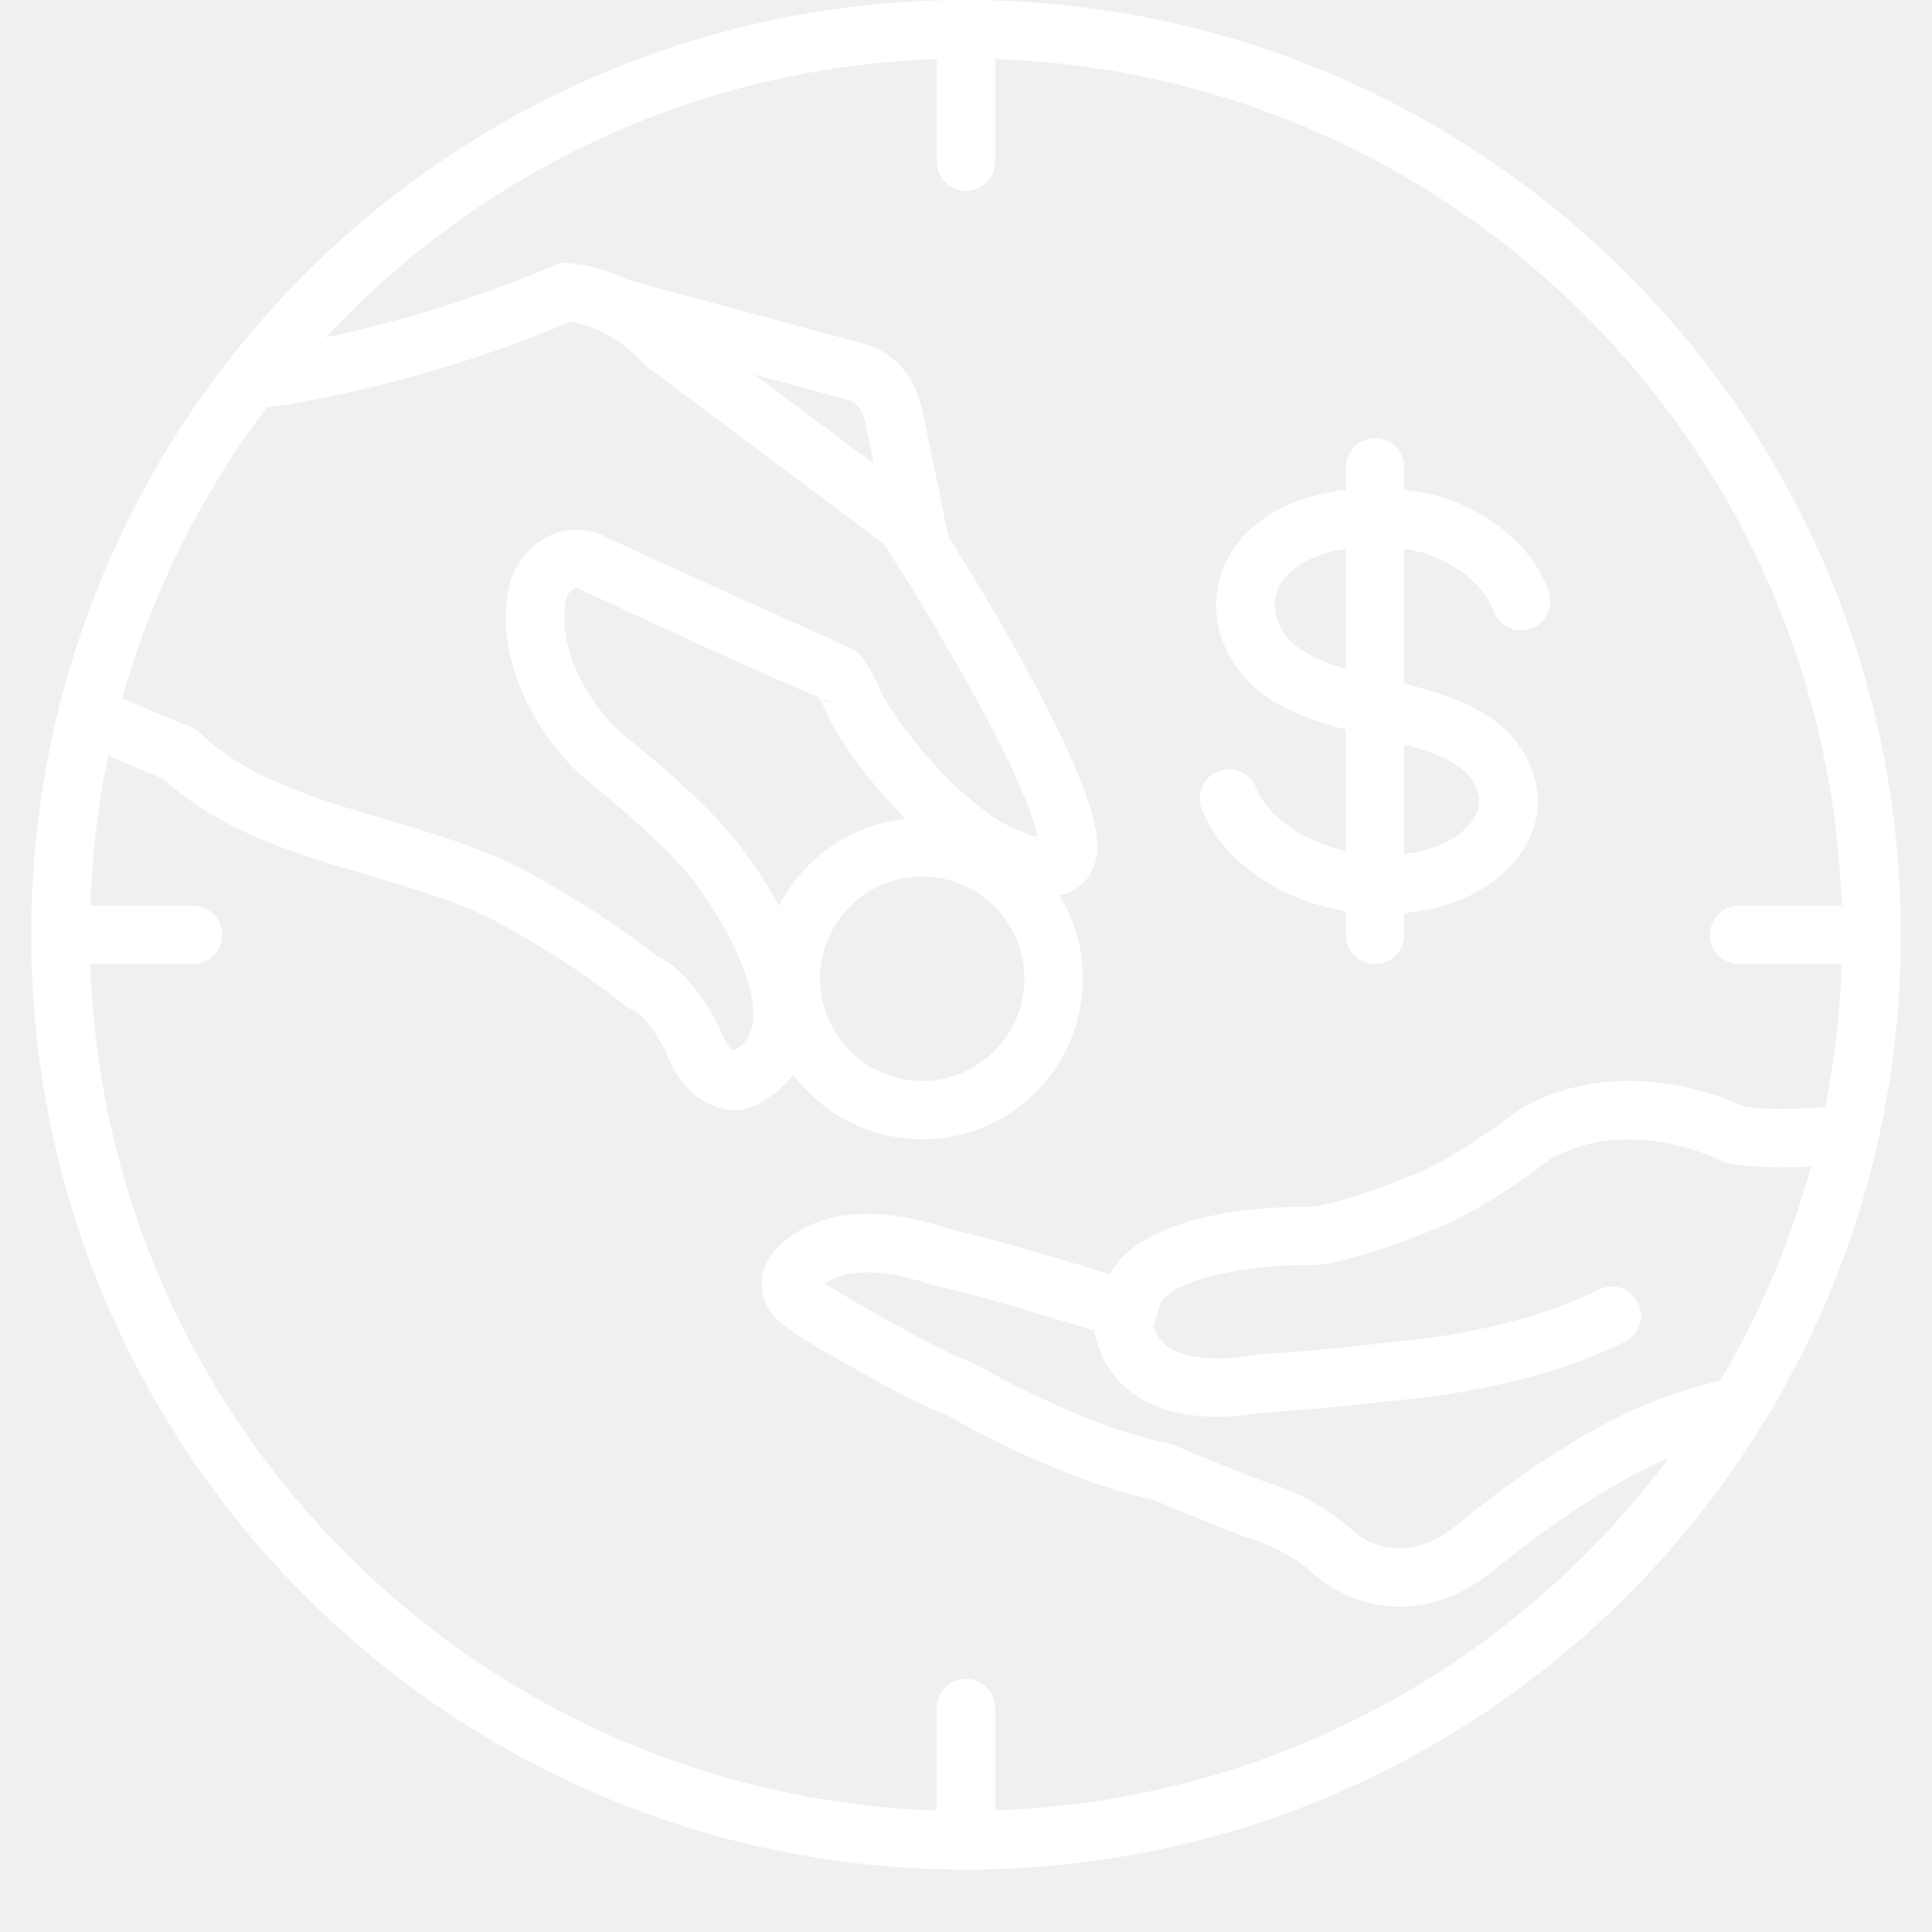
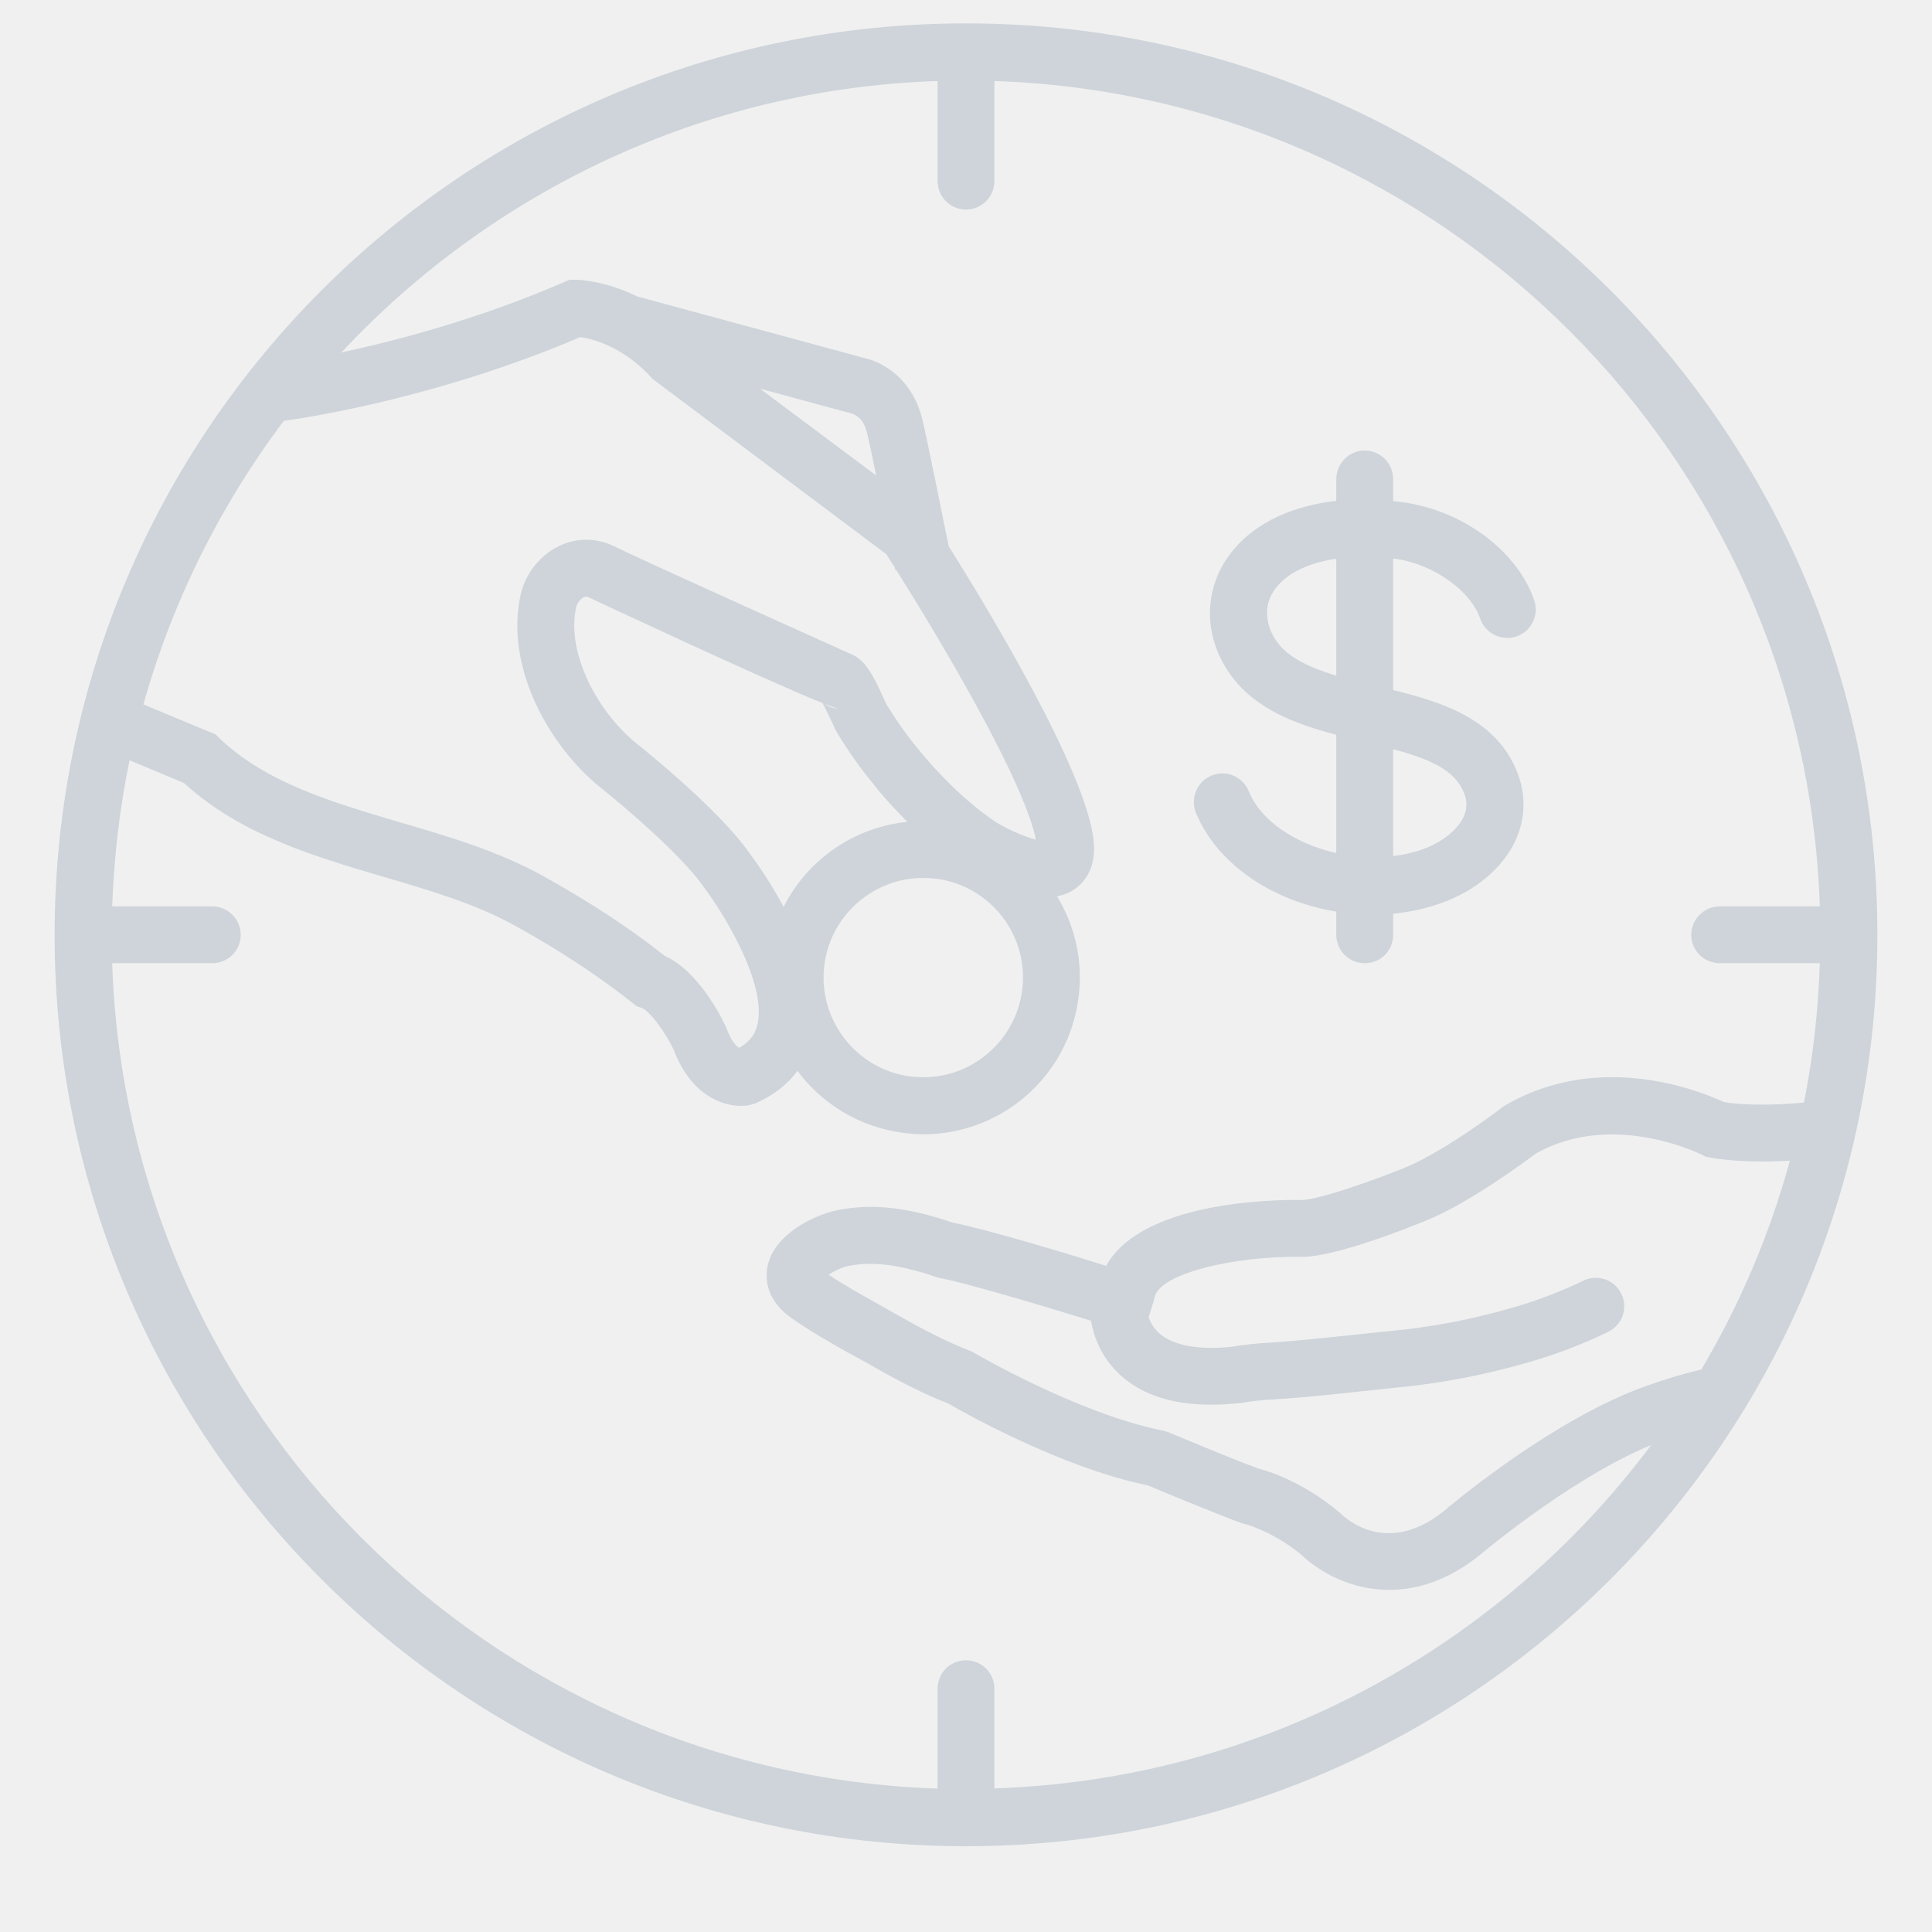
<svg xmlns="http://www.w3.org/2000/svg" width="40" zoomAndPan="magnify" viewBox="0 0 30 30" height="40" preserveAspectRatio="xMidYMid meet" version="1.0">
  <defs>
-     <clipPath id="3e8e0ee44e">
-       <path d="M 0.484 0 L 29.516 0 L 29.516 29.031 L 0.484 29.031 Z M 0.484 0 " clip-rule="nonzero" />
+     <clipPath id="3977b91500">
+       <path d="M 0.848 0.363 L 29.152 0.363 L 29.152 28.668 L 0.848 28.668 Z M 0.848 0.363 " clip-rule="nonzero" />
    </clipPath>
  </defs>
-   <g clip-path="url(#3e8e0ee44e)">
-     <path fill="#ffffff" d="M 15 0 C 6.984 0 0.484 6.5 0.484 14.516 C 0.484 22.535 6.984 29.031 15 29.031 C 23.016 29.031 29.516 22.535 29.516 14.516 C 29.516 6.5 23.016 0 15 0 Z M 4.137 6.332 C 4.633 6.262 6.664 5.934 8.855 4.996 C 9.047 5.023 9.547 5.145 10.012 5.668 L 13.73 8.453 C 13.773 8.52 13.816 8.59 13.867 8.668 C 13.871 8.68 13.871 8.695 13.875 8.707 L 13.891 8.703 C 14.602 9.832 15.926 12.066 16.113 13 C 15.914 12.949 15.602 12.809 15.43 12.691 C 15.004 12.395 14.59 11.996 14.203 11.516 C 14.02 11.285 13.855 11.051 13.727 10.832 C 13.715 10.812 13.703 10.781 13.684 10.746 C 13.531 10.41 13.406 10.133 13.156 10.039 C 12.918 9.934 9.816 8.539 9.391 8.328 C 9.109 8.191 8.805 8.188 8.523 8.324 C 8.215 8.473 7.977 8.773 7.906 9.109 C 7.656 10.258 8.363 11.523 9.191 12.18 C 9.527 12.449 10.477 13.25 10.828 13.758 C 11.102 14.117 11.848 15.297 11.672 15.965 C 11.648 16.062 11.59 16.203 11.387 16.316 C 11.34 16.285 11.262 16.203 11.191 16.012 L 11.176 15.977 C 11.105 15.824 10.738 15.09 10.207 14.852 C 9.629 14.398 8.984 13.977 8.242 13.566 C 7.547 13.184 6.754 12.949 5.988 12.723 C 4.891 12.398 3.852 12.094 3.113 11.387 L 3.051 11.328 L 1.898 10.844 C 2.363 9.191 3.129 7.668 4.137 6.332 Z M 11.719 5.816 C 12.465 6.02 13.082 6.188 13.188 6.215 C 13.273 6.25 13.375 6.316 13.426 6.527 C 13.449 6.625 13.504 6.883 13.57 7.203 Z M 12.859 11.121 C 12.895 11.199 12.926 11.262 12.941 11.285 C 13.098 11.551 13.285 11.82 13.496 12.082 C 13.68 12.312 13.871 12.52 14.066 12.715 C 13.219 12.801 12.477 13.32 12.098 14.07 C 11.855 13.621 11.613 13.293 11.559 13.227 C 11.078 12.523 9.809 11.512 9.754 11.469 C 9.152 10.992 8.629 10.051 8.793 9.301 C 8.805 9.238 8.859 9.168 8.914 9.141 C 8.945 9.125 8.965 9.129 8.988 9.141 C 9.02 9.156 11.832 10.473 12.715 10.828 C 12.762 10.906 12.832 11.059 12.859 11.121 Z M 12.75 10.84 C 12.863 10.883 12.941 10.91 12.969 10.914 C 12.871 10.91 12.797 10.875 12.75 10.84 Z M 12.746 14.988 C 12.852 14.203 13.527 13.609 14.316 13.609 C 14.387 13.609 14.457 13.613 14.527 13.625 C 14.949 13.68 15.32 13.895 15.578 14.23 C 15.836 14.566 15.949 14.984 15.895 15.406 C 15.789 16.191 15.113 16.785 14.324 16.785 C 14.254 16.785 14.184 16.781 14.113 16.77 C 13.242 16.656 12.633 15.855 12.746 14.988 Z M 26.711 21.438 C 26.016 21.602 25.457 21.848 25.438 21.859 C 24.062 22.461 22.652 23.656 22.605 23.695 C 21.727 24.395 21.086 23.848 20.969 23.734 L 20.934 23.703 C 20.352 23.219 19.805 23.055 19.66 23.016 C 19.219 22.855 18.219 22.438 18.211 22.434 L 18.121 22.406 C 16.797 22.145 15.156 21.188 15.141 21.18 L 15.074 21.148 C 14.68 20.996 14.297 20.793 13.84 20.531 L 13.602 20.398 C 13.336 20.25 13.062 20.094 12.812 19.93 C 12.898 19.871 13.02 19.812 13.117 19.793 C 13.438 19.727 13.789 19.75 14.223 19.875 L 14.266 19.887 C 14.344 19.906 14.41 19.926 14.465 19.949 L 14.559 19.977 C 14.996 20.055 16.238 20.43 16.992 20.664 C 17.031 20.891 17.141 21.227 17.441 21.512 C 17.785 21.836 18.273 22 18.902 22 C 19.039 22 19.18 21.992 19.332 21.977 L 19.355 21.973 C 19.535 21.945 19.719 21.926 19.902 21.914 C 20.355 21.887 20.809 21.84 21.25 21.793 C 21.449 21.77 21.652 21.75 21.852 21.73 C 22.543 21.66 23.23 21.531 23.895 21.344 C 24.355 21.215 24.805 21.047 25.227 20.84 C 25.453 20.73 25.547 20.461 25.438 20.234 C 25.328 20.008 25.059 19.914 24.832 20.023 C 24.457 20.207 24.059 20.355 23.648 20.473 C 23.035 20.645 22.402 20.766 21.762 20.824 C 21.559 20.844 21.355 20.867 21.152 20.891 C 20.723 20.938 20.277 20.984 19.848 21.008 C 19.641 21.02 19.43 21.043 19.223 21.078 C 18.684 21.129 18.289 21.055 18.074 20.859 C 17.984 20.777 17.938 20.684 17.91 20.605 L 17.984 20.367 L 18 20.301 C 18.062 19.906 19.293 19.625 20.371 19.645 L 20.395 19.645 C 20.945 19.621 22.094 19.164 22.316 19.07 C 23.012 18.797 23.914 18.121 24.078 17.996 C 25.309 17.305 26.707 18.012 26.719 18.02 L 26.777 18.051 L 26.844 18.062 C 27.246 18.141 27.746 18.133 28.121 18.113 C 27.801 19.293 27.32 20.41 26.711 21.438 Z M 28.344 17.188 C 28.047 17.215 27.484 17.246 27.07 17.18 C 26.719 17.016 25.113 16.352 23.602 17.223 L 23.551 17.258 C 23.293 17.457 22.508 18.02 21.977 18.23 C 21.484 18.434 20.664 18.719 20.367 18.738 C 19.879 18.73 17.797 18.766 17.23 19.785 C 16.57 19.582 15.309 19.199 14.766 19.094 C 14.676 19.059 14.586 19.035 14.508 19.012 L 14.469 19 C 13.887 18.836 13.398 18.805 12.93 18.906 C 12.547 18.984 11.777 19.359 11.828 19.996 C 11.84 20.164 11.918 20.406 12.223 20.621 C 12.527 20.836 12.848 21.016 13.16 21.188 L 13.391 21.32 C 13.777 21.539 14.23 21.789 14.715 21.98 C 14.965 22.125 16.527 23.004 17.902 23.285 C 18.102 23.371 18.969 23.73 19.371 23.879 L 19.426 23.895 C 19.43 23.895 19.867 24.004 20.34 24.387 C 20.609 24.648 21.117 24.949 21.742 24.949 C 22.176 24.949 22.672 24.805 23.18 24.398 C 23.195 24.387 24.551 23.238 25.805 22.688 C 25.805 22.688 25.844 22.672 25.91 22.645 C 23.512 25.855 19.727 27.969 15.453 28.109 L 15.453 26.523 C 15.453 26.273 15.25 26.07 15 26.07 C 14.75 26.07 14.547 26.273 14.547 26.523 L 14.547 28.113 C 7.402 27.879 1.637 22.113 1.402 14.969 L 2.992 14.969 C 3.246 14.969 3.449 14.766 3.449 14.516 C 3.449 14.266 3.246 14.062 2.992 14.062 L 1.402 14.062 C 1.43 13.27 1.52 12.488 1.68 11.734 L 2.547 12.102 C 3.438 12.918 4.602 13.262 5.73 13.594 C 6.484 13.816 7.195 14.023 7.805 14.363 C 8.527 14.762 9.145 15.168 9.695 15.605 L 9.758 15.656 L 9.836 15.68 C 9.953 15.719 10.199 16.039 10.348 16.348 C 10.613 17.051 11.094 17.238 11.418 17.238 C 11.465 17.238 11.512 17.234 11.551 17.227 L 11.648 17.199 C 11.93 17.078 12.156 16.902 12.316 16.684 C 12.707 17.207 13.297 17.578 13.992 17.668 C 14.105 17.684 14.215 17.691 14.324 17.691 C 15.555 17.691 16.625 16.777 16.793 15.523 C 16.871 14.938 16.738 14.371 16.453 13.902 C 16.535 13.887 16.617 13.855 16.691 13.812 C 16.844 13.719 17.09 13.492 17.031 12.996 C 16.902 11.895 15.379 9.371 14.723 8.324 C 14.625 7.828 14.371 6.582 14.309 6.316 C 14.195 5.844 13.898 5.504 13.484 5.359 C 13.453 5.348 13.453 5.348 9.758 4.348 C 9.23 4.09 8.809 4.082 8.781 4.082 L 8.688 4.082 L 8.602 4.121 C 7.258 4.703 5.945 5.051 5.055 5.242 C 7.441 2.68 10.805 1.043 14.547 0.918 L 14.547 2.512 C 14.547 2.762 14.75 2.965 15 2.965 C 15.25 2.965 15.453 2.762 15.453 2.512 L 15.453 0.918 C 22.598 1.156 28.363 6.918 28.598 14.062 L 27.008 14.062 C 26.754 14.062 26.551 14.266 26.551 14.516 C 26.551 14.766 26.754 14.969 27.008 14.969 L 28.598 14.969 C 28.574 15.727 28.488 16.469 28.344 17.188 Z M 28.344 17.188 " fill-opacity="1" fill-rule="nonzero" />
+   <g clip-path="url(#3977b91500)">
+     <path fill="#ced4da" d="M 15 0.363 C 7.184 0.363 0.848 6.699 0.848 14.516 C 0.848 22.332 7.184 28.668 15 28.668 C 22.816 28.668 29.152 22.332 29.152 14.516 C 29.152 6.699 22.816 0.363 15 0.363 Z M 4.406 6.535 C 4.891 6.469 6.871 6.148 9.012 5.234 C 9.199 5.262 9.684 5.379 10.137 5.887 L 13.762 8.605 C 13.801 8.668 13.848 8.738 13.895 8.812 C 13.898 8.828 13.902 8.84 13.902 8.852 L 13.918 8.852 C 14.609 9.949 15.902 12.125 16.086 13.039 C 15.891 12.988 15.586 12.852 15.422 12.738 C 15.004 12.445 14.602 12.059 14.223 11.59 C 14.043 11.367 13.887 11.137 13.758 10.926 C 13.75 10.906 13.734 10.875 13.719 10.84 C 13.57 10.512 13.445 10.242 13.203 10.152 C 12.973 10.047 9.945 8.688 9.531 8.48 C 9.258 8.348 8.957 8.348 8.684 8.477 C 8.383 8.621 8.152 8.914 8.082 9.246 C 7.84 10.363 8.531 11.598 9.336 12.238 C 9.664 12.5 10.59 13.281 10.93 13.777 C 11.199 14.129 11.926 15.277 11.758 15.926 C 11.73 16.023 11.676 16.16 11.477 16.27 C 11.43 16.242 11.355 16.164 11.285 15.977 L 11.27 15.941 C 11.203 15.793 10.844 15.078 10.324 14.844 C 9.766 14.402 9.137 13.992 8.41 13.59 C 7.73 13.215 6.961 12.988 6.215 12.77 C 5.141 12.453 4.129 12.152 3.41 11.465 L 3.352 11.406 L 2.227 10.938 C 2.68 9.324 3.426 7.84 4.406 6.535 Z M 11.801 6.035 C 12.527 6.234 13.129 6.395 13.23 6.422 C 13.316 6.457 13.418 6.523 13.465 6.727 C 13.488 6.824 13.543 7.074 13.605 7.383 Z M 12.914 11.203 C 12.949 11.281 12.977 11.344 12.992 11.367 C 13.148 11.625 13.328 11.887 13.535 12.141 C 13.711 12.367 13.898 12.57 14.09 12.762 C 13.262 12.844 12.539 13.348 12.168 14.082 C 11.934 13.645 11.695 13.324 11.645 13.258 C 11.176 12.574 9.938 11.586 9.887 11.547 C 9.301 11.078 8.789 10.16 8.945 9.434 C 8.961 9.367 9.012 9.301 9.066 9.273 C 9.098 9.262 9.113 9.262 9.137 9.273 C 9.168 9.289 11.91 10.574 12.773 10.918 C 12.816 10.996 12.883 11.145 12.914 11.203 Z M 12.805 10.93 C 12.918 10.977 12.992 11 13.02 11.004 C 12.926 11 12.852 10.965 12.805 10.93 Z M 12.801 14.977 C 12.902 14.211 13.562 13.633 14.332 13.633 C 14.402 13.633 14.473 13.637 14.539 13.645 C 14.949 13.699 15.312 13.91 15.566 14.238 C 15.816 14.566 15.926 14.973 15.871 15.383 C 15.77 16.148 15.113 16.727 14.34 16.727 C 14.273 16.727 14.203 16.723 14.133 16.715 C 13.289 16.602 12.691 15.824 12.801 14.977 Z M 26.418 21.266 C 25.738 21.426 25.195 21.664 25.176 21.676 C 23.836 22.262 22.461 23.426 22.414 23.469 C 21.559 24.148 20.934 23.613 20.82 23.504 L 20.785 23.473 C 20.215 23 19.688 22.84 19.543 22.805 C 19.113 22.648 18.141 22.238 18.129 22.234 L 18.043 22.211 C 16.754 21.953 15.152 21.023 15.137 21.012 L 15.074 20.98 C 14.688 20.832 14.312 20.633 13.871 20.383 L 13.637 20.25 C 13.379 20.105 13.109 19.957 12.867 19.793 C 12.949 19.738 13.07 19.68 13.164 19.66 C 13.477 19.594 13.82 19.621 14.242 19.738 L 14.285 19.75 C 14.359 19.773 14.422 19.789 14.48 19.812 L 14.57 19.84 C 14.996 19.918 16.207 20.281 16.941 20.508 C 16.98 20.734 17.086 21.059 17.379 21.336 C 17.715 21.652 18.191 21.812 18.805 21.812 C 18.938 21.812 19.078 21.805 19.223 21.789 L 19.246 21.789 C 19.422 21.758 19.602 21.738 19.777 21.73 C 20.219 21.703 20.664 21.656 21.094 21.609 C 21.289 21.59 21.484 21.566 21.68 21.547 C 22.355 21.484 23.023 21.355 23.672 21.172 C 24.121 21.047 24.559 20.883 24.973 20.68 C 25.191 20.574 25.285 20.312 25.176 20.09 C 25.07 19.871 24.805 19.777 24.586 19.887 C 24.219 20.062 23.832 20.211 23.434 20.32 C 22.836 20.492 22.215 20.609 21.594 20.668 C 21.395 20.688 21.199 20.707 21 20.73 C 20.582 20.773 20.148 20.82 19.727 20.848 C 19.523 20.859 19.32 20.879 19.117 20.914 C 18.594 20.965 18.207 20.891 17.996 20.699 C 17.91 20.621 17.863 20.531 17.836 20.453 L 17.91 20.219 L 17.926 20.156 C 17.984 19.773 19.188 19.496 20.234 19.516 L 20.258 19.516 C 20.797 19.496 21.918 19.047 22.133 18.957 C 22.809 18.688 23.688 18.031 23.852 17.91 C 25.051 17.238 26.414 17.926 26.426 17.93 L 26.484 17.961 L 26.547 17.973 C 26.941 18.047 27.43 18.043 27.793 18.023 C 27.48 19.172 27.012 20.262 26.418 21.266 Z M 28.012 17.121 C 27.719 17.148 27.172 17.18 26.77 17.113 C 26.426 16.953 24.859 16.305 23.387 17.156 L 23.336 17.188 C 23.086 17.383 22.32 17.93 21.801 18.137 C 21.32 18.332 20.523 18.613 20.234 18.633 C 19.754 18.625 17.727 18.66 17.176 19.656 C 16.531 19.453 15.301 19.082 14.773 18.98 C 14.684 18.945 14.598 18.922 14.52 18.898 L 14.48 18.887 C 13.914 18.727 13.438 18.699 12.98 18.797 C 12.609 18.875 11.859 19.238 11.906 19.859 C 11.918 20.023 11.996 20.262 12.293 20.469 C 12.586 20.676 12.902 20.852 13.203 21.023 L 13.434 21.148 C 13.809 21.363 14.25 21.609 14.723 21.793 C 14.965 21.934 16.488 22.793 17.828 23.066 C 18.027 23.152 18.871 23.5 19.262 23.645 L 19.312 23.66 C 19.32 23.66 19.746 23.766 20.207 24.141 C 20.469 24.395 20.961 24.688 21.57 24.688 C 21.996 24.688 22.48 24.547 22.977 24.148 C 22.988 24.137 24.312 23.02 25.531 22.484 C 25.535 22.484 25.57 22.465 25.637 22.441 C 23.297 25.57 19.609 27.633 15.441 27.77 L 15.441 26.223 C 15.441 25.977 15.246 25.781 15 25.781 C 14.754 25.781 14.559 25.977 14.559 26.223 L 14.559 27.773 C 7.594 27.543 1.973 21.922 1.742 14.957 L 3.293 14.957 C 3.539 14.957 3.738 14.762 3.738 14.516 C 3.738 14.273 3.539 14.074 3.293 14.074 L 1.742 14.074 C 1.77 13.301 1.859 12.539 2.012 11.805 L 2.859 12.16 C 3.727 12.957 4.863 13.293 5.961 13.617 C 6.695 13.832 7.391 14.039 7.984 14.367 C 8.688 14.754 9.289 15.152 9.828 15.578 L 9.887 15.625 L 9.965 15.652 C 10.078 15.691 10.32 16.004 10.461 16.301 C 10.723 16.988 11.191 17.172 11.508 17.172 C 11.555 17.172 11.598 17.168 11.637 17.16 L 11.73 17.133 C 12.008 17.012 12.227 16.84 12.383 16.629 C 12.762 17.137 13.34 17.5 14.02 17.59 C 14.125 17.605 14.234 17.613 14.34 17.613 C 15.543 17.613 16.586 16.723 16.746 15.5 C 16.824 14.926 16.691 14.375 16.414 13.918 C 16.496 13.902 16.574 13.875 16.648 13.832 C 16.797 13.742 17.039 13.52 16.98 13.035 C 16.852 11.957 15.371 9.5 14.73 8.48 C 14.633 7.992 14.387 6.781 14.324 6.52 C 14.215 6.062 13.926 5.73 13.52 5.586 C 13.492 5.578 13.492 5.578 9.891 4.602 C 9.375 4.348 8.961 4.344 8.938 4.344 L 8.844 4.344 L 8.762 4.379 C 7.453 4.949 6.172 5.285 5.301 5.473 C 7.633 2.977 10.91 1.379 14.559 1.258 L 14.559 2.809 C 14.559 3.055 14.754 3.254 15 3.254 C 15.246 3.254 15.441 3.055 15.441 2.809 L 15.441 1.258 C 22.406 1.488 28.027 7.109 28.258 14.074 L 26.707 14.074 C 26.461 14.074 26.262 14.273 26.262 14.516 C 26.262 14.762 26.461 14.957 26.707 14.957 L 28.258 14.957 C 28.234 15.695 28.152 16.418 28.012 17.121 Z M 28.012 17.121 " fill-opacity="1" fill-rule="nonzero" />
  </g>
-   <path fill="#ffffff" d="M 22.004 7.633 C 21.941 7.625 21.871 7.613 21.805 7.609 L 21.805 7.258 C 21.805 7.008 21.602 6.805 21.352 6.805 C 21.102 6.805 20.898 7.008 20.898 7.258 L 20.898 7.605 C 20.254 7.68 19.621 7.918 19.223 8.43 C 18.773 9.004 18.773 9.77 19.215 10.379 C 19.609 10.926 20.258 11.16 20.898 11.328 L 20.898 13.215 C 20.262 13.07 19.699 12.711 19.504 12.227 C 19.406 11.996 19.141 11.883 18.91 11.98 C 18.68 12.074 18.566 12.34 18.664 12.57 C 19.004 13.406 19.898 13.984 20.898 14.148 L 20.898 14.516 C 20.898 14.766 21.102 14.969 21.352 14.969 C 21.602 14.969 21.805 14.766 21.805 14.516 L 21.805 14.18 C 22.062 14.152 22.32 14.102 22.57 14.012 C 23.117 13.816 23.547 13.453 23.75 13.016 C 23.906 12.676 23.922 12.305 23.785 11.945 C 23.461 11.098 22.613 10.82 21.805 10.617 L 21.805 8.523 C 21.824 8.527 21.844 8.527 21.863 8.531 C 22.457 8.625 23.039 9.039 23.188 9.48 C 23.27 9.719 23.527 9.844 23.766 9.766 C 24 9.684 24.129 9.426 24.047 9.188 C 23.789 8.422 22.949 7.781 22.004 7.633 Z M 20.898 10.387 C 20.488 10.266 20.141 10.113 19.949 9.848 C 19.793 9.629 19.703 9.285 19.938 8.988 C 20.141 8.727 20.5 8.586 20.898 8.523 Z M 22.938 12.266 C 22.984 12.395 22.98 12.516 22.926 12.637 C 22.828 12.852 22.578 13.047 22.266 13.156 C 22.117 13.211 21.961 13.242 21.805 13.262 L 21.805 11.559 C 22.41 11.723 22.797 11.898 22.938 12.266 Z M 22.938 12.266 " fill-opacity="1" fill-rule="nonzero" />
+   <path fill="#ced4da" d="M 21.828 7.805 C 21.766 7.797 21.699 7.789 21.633 7.781 L 21.633 7.441 C 21.633 7.195 21.438 6.996 21.191 6.996 C 20.949 6.996 20.75 7.195 20.75 7.441 L 20.75 7.777 C 20.121 7.848 19.504 8.086 19.117 8.582 C 18.68 9.141 18.68 9.887 19.109 10.48 C 19.496 11.016 20.125 11.246 20.75 11.41 L 20.75 13.246 C 20.129 13.105 19.582 12.758 19.391 12.285 C 19.297 12.059 19.039 11.949 18.812 12.043 C 18.586 12.137 18.48 12.395 18.57 12.621 C 18.906 13.434 19.777 13.996 20.75 14.156 L 20.75 14.516 C 20.75 14.762 20.949 14.957 21.191 14.957 C 21.438 14.957 21.633 14.762 21.633 14.516 L 21.633 14.188 C 21.887 14.164 22.137 14.109 22.379 14.023 C 22.914 13.832 23.332 13.48 23.531 13.055 C 23.684 12.719 23.699 12.359 23.566 12.008 C 23.25 11.18 22.426 10.91 21.633 10.715 L 21.633 8.672 C 21.652 8.676 21.672 8.676 21.691 8.68 C 22.273 8.77 22.84 9.18 22.984 9.605 C 23.062 9.836 23.316 9.961 23.547 9.883 C 23.777 9.805 23.902 9.555 23.824 9.324 C 23.57 8.574 22.75 7.949 21.828 7.805 Z M 20.75 10.492 C 20.352 10.371 20.016 10.223 19.828 9.965 C 19.672 9.75 19.586 9.418 19.812 9.129 C 20.012 8.871 20.363 8.734 20.75 8.676 Z M 22.738 12.324 C 22.785 12.449 22.781 12.566 22.727 12.684 C 22.629 12.891 22.391 13.082 22.082 13.191 C 21.941 13.242 21.789 13.273 21.633 13.293 L 21.633 11.633 C 22.223 11.793 22.602 11.965 22.738 12.324 Z M 22.738 12.324 " fill-opacity="1" fill-rule="nonzero" />
</svg>
